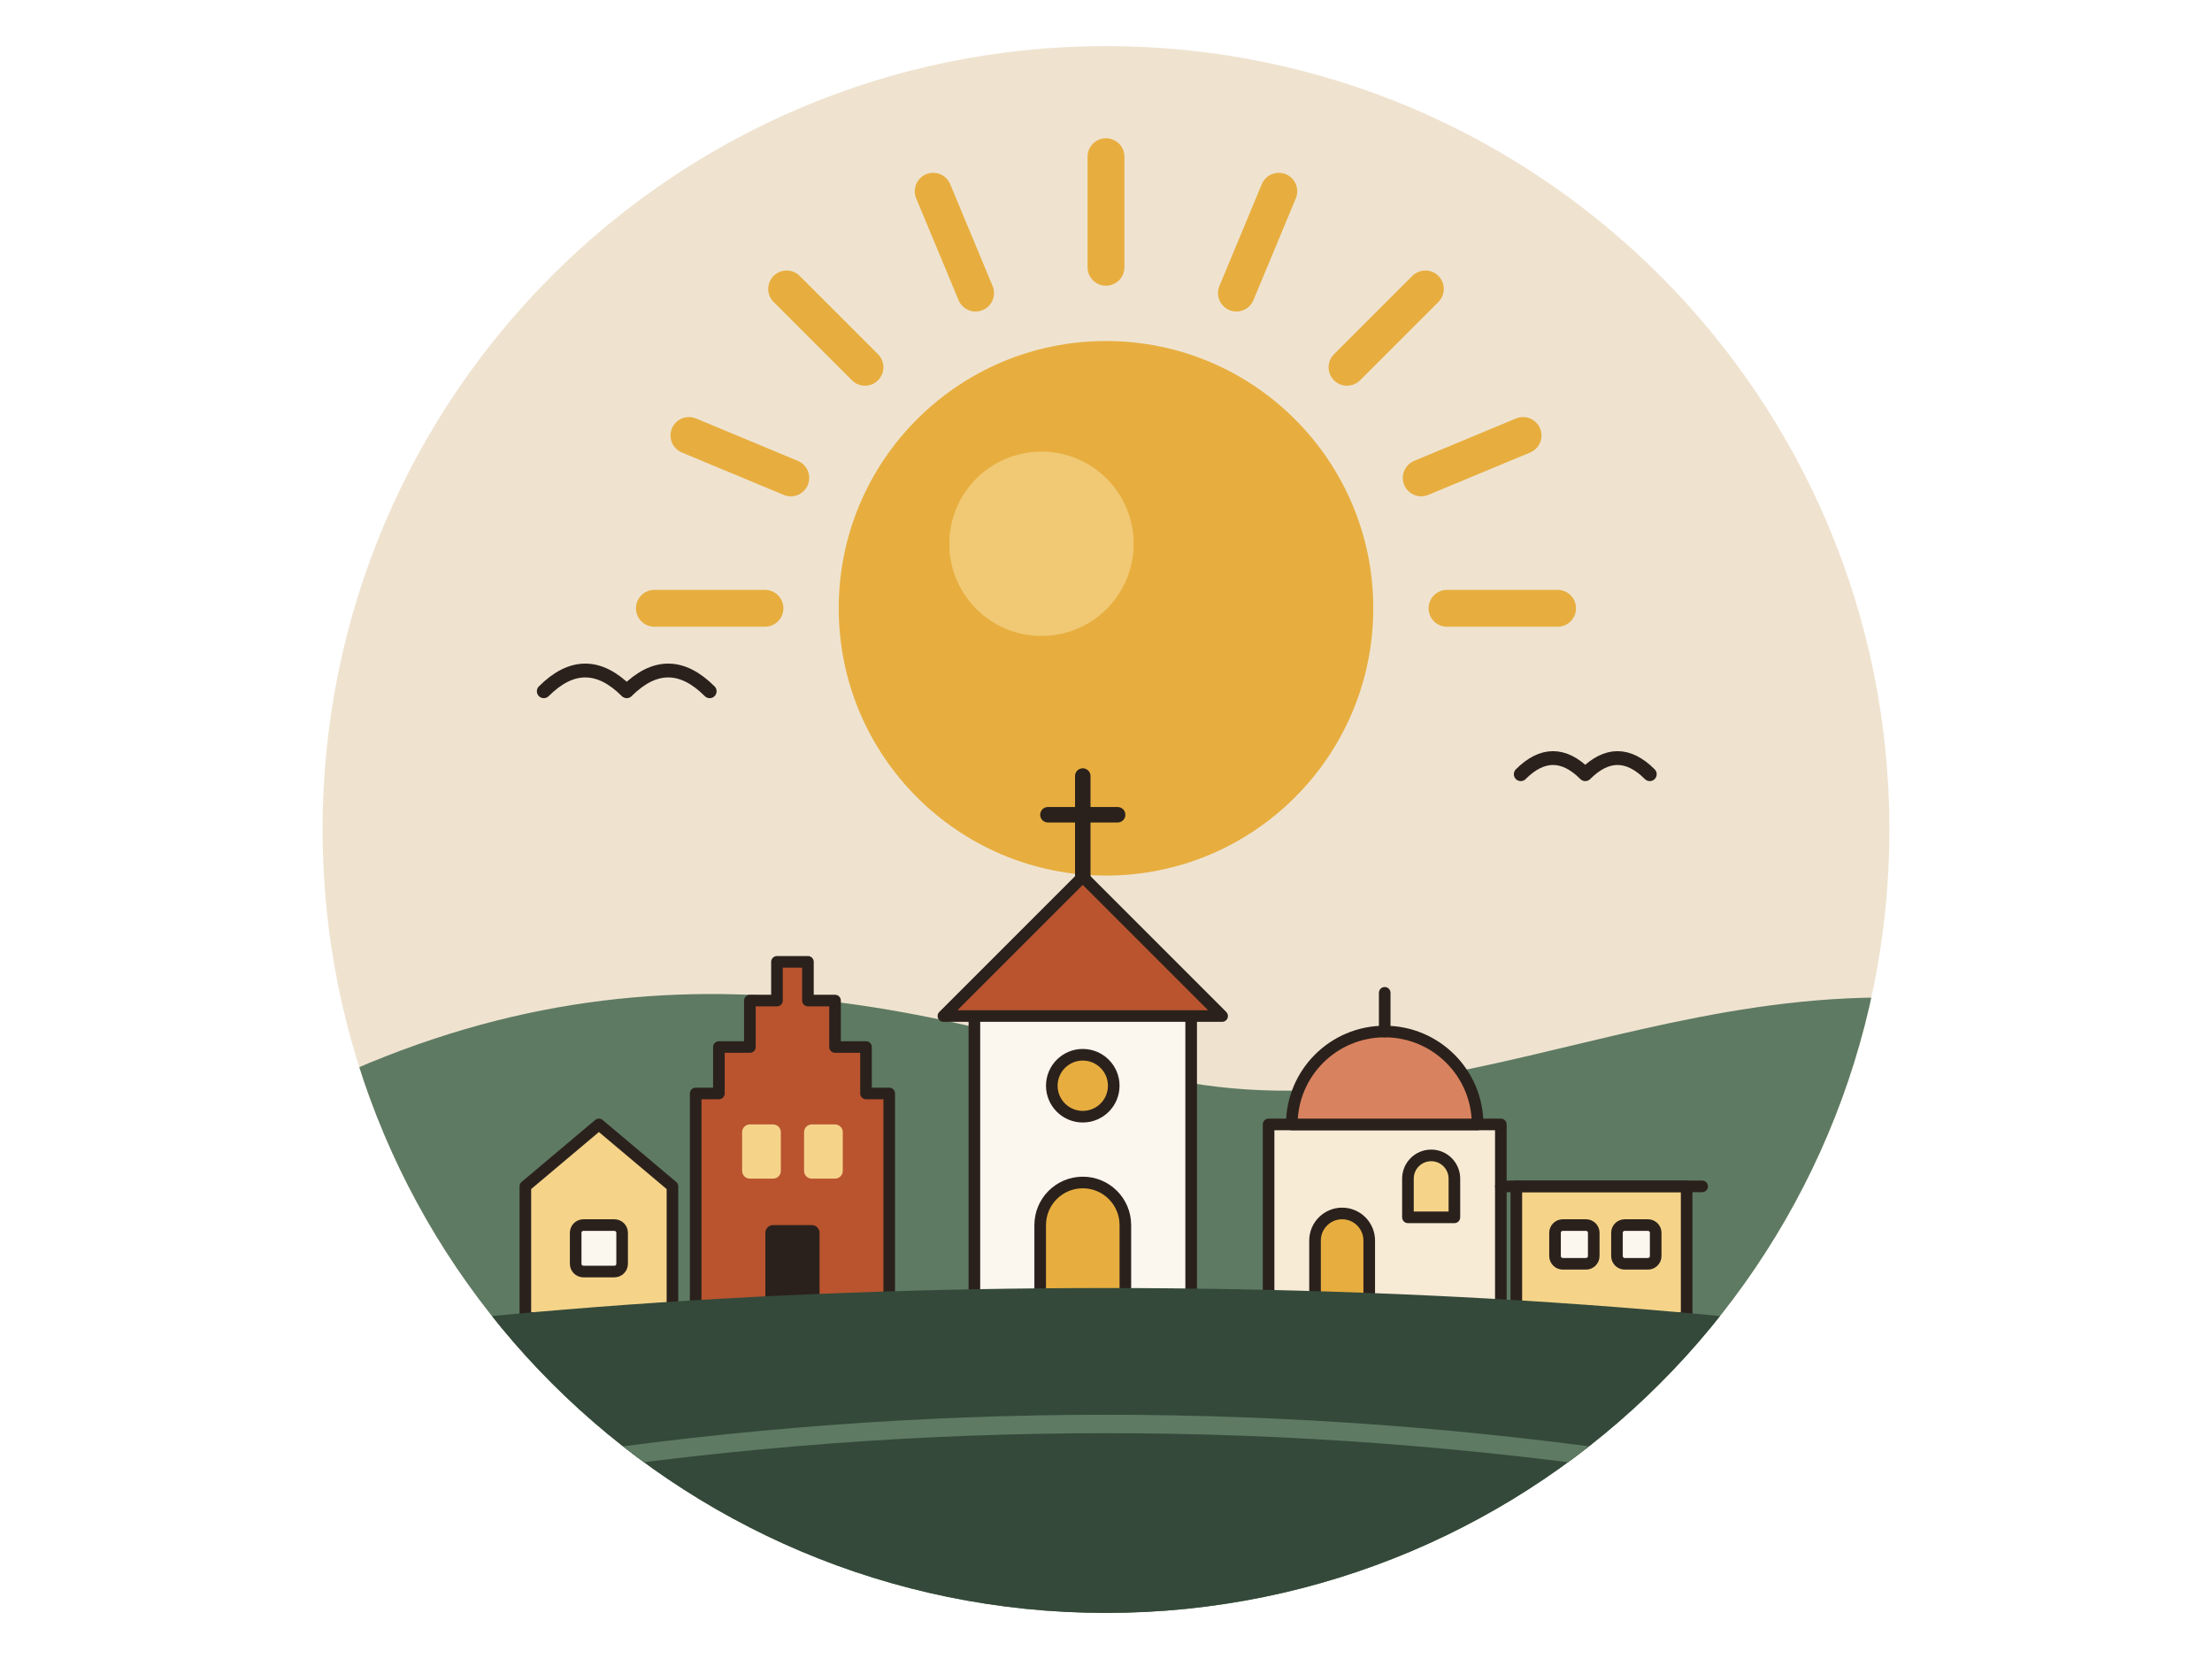
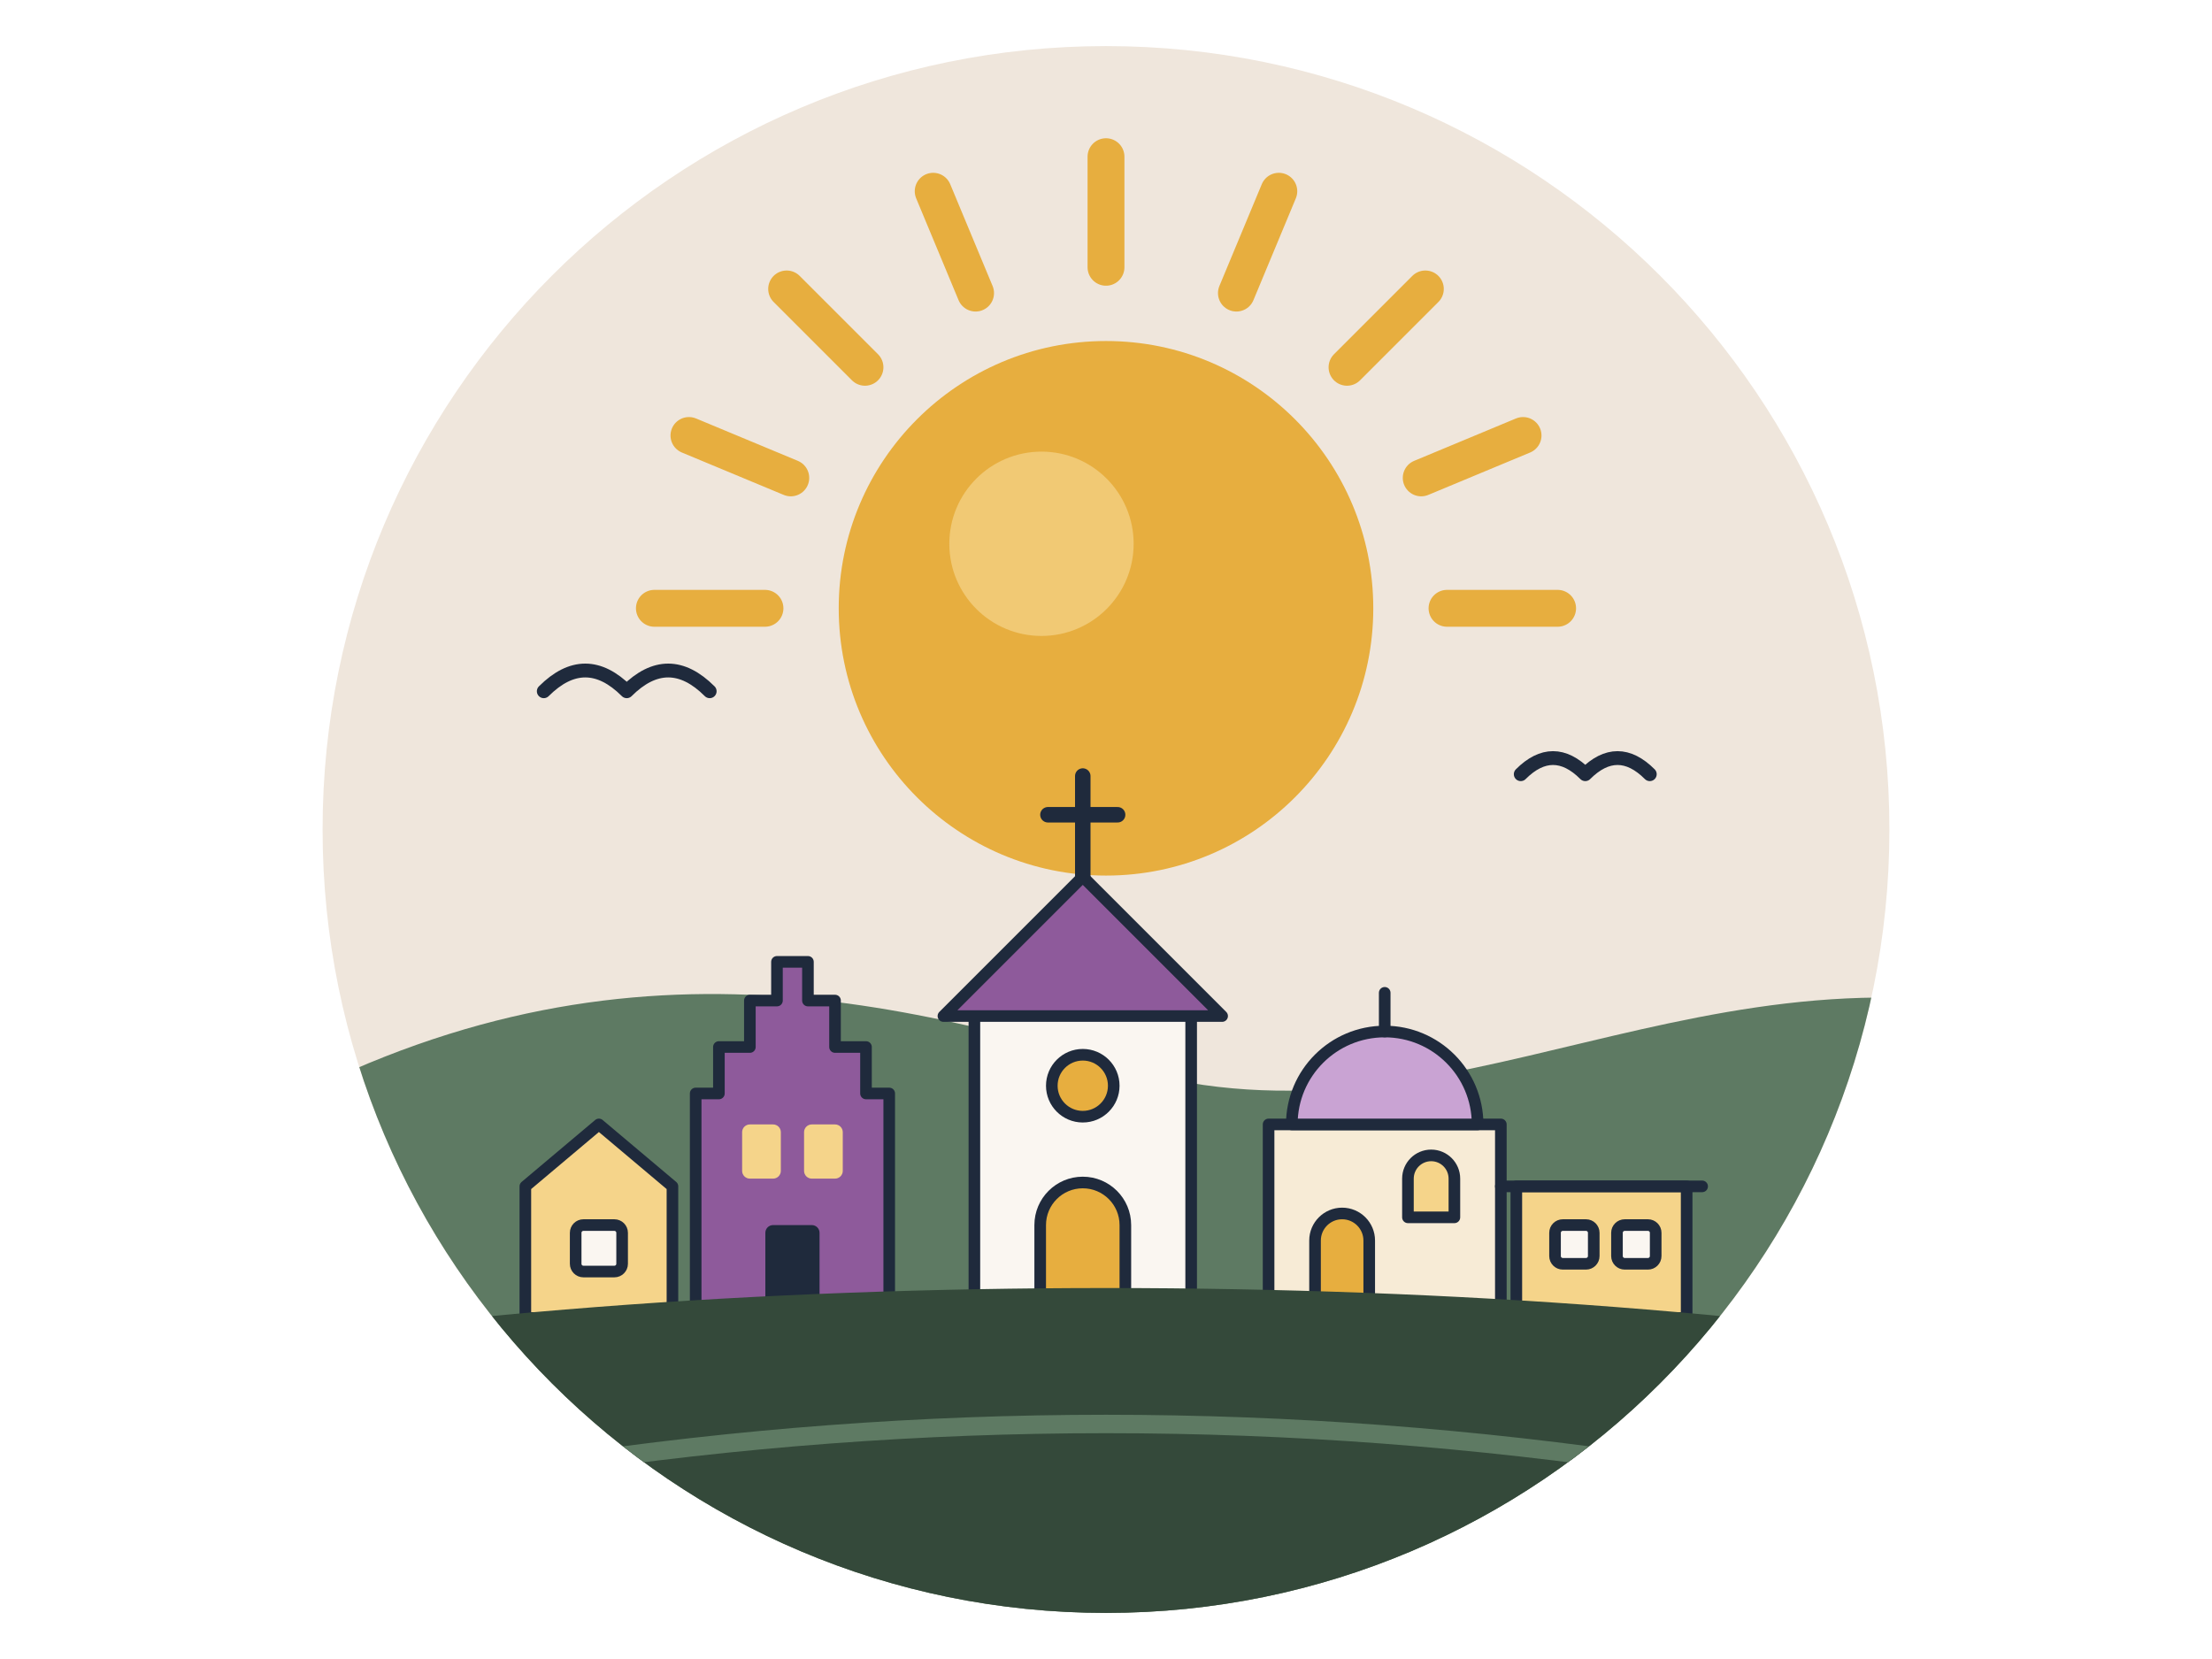
<svg xmlns="http://www.w3.org/2000/svg" viewBox="0 0 480 360" role="img" aria-label="Illustratie visie">
  <defs>
    <clipPath id="c">
      <circle cx="240" cy="180" r="170" />
    </clipPath>
  </defs>
-   <circle cx="240" cy="180" r="170" fill="#EFE3D0" />
+   <circle cx="240" cy="180" r="170" fill="#EFE6DC" />
  <g clip-path="url(#c)">
    <g stroke="#E7AE3F" stroke-width="8" stroke-linecap="round">
      <line x1="166.0" y1="132.0" x2="142.0" y2="132.0" />
      <line x1="171.6" y1="103.7" x2="149.5" y2="94.5" />
      <line x1="187.7" y1="79.7" x2="170.7" y2="62.7" />
      <line x1="211.7" y1="63.6" x2="202.5" y2="41.5" />
      <line x1="240.0" y1="58.0" x2="240.0" y2="34.0" />
      <line x1="268.3" y1="63.6" x2="277.5" y2="41.5" />
      <line x1="292.3" y1="79.7" x2="309.3" y2="62.7" />
      <line x1="308.4" y1="103.7" x2="330.5" y2="94.5" />
      <line x1="314.0" y1="132.0" x2="338.0" y2="132.0" />
    </g>
    <circle cx="240" cy="132" r="58" fill="#E7AE3F" />
    <circle cx="226" cy="118" r="20" fill="#F5D48A" opacity=".7" />
-     <path d="M118 150 q9 -9 18 0 q9 -9 18 0" fill="none" stroke="#2B211C" stroke-width="3" stroke-linejoin="round" stroke-linecap="round" />
-     <path d="M330 168 q7 -7 14 0 q7 -7 14 0" fill="none" stroke="#2B211C" stroke-width="3" stroke-linejoin="round" stroke-linecap="round" />
+     <path d="M118 150 q9 -9 18 0 q9 -9 18 0" fill="none" stroke="#1F2A3C" stroke-width="3" stroke-linejoin="round" stroke-linecap="round" />
+     <path d="M330 168 q7 -7 14 0 q7 -7 14 0" fill="none" stroke="#1F2A3C" stroke-width="3" stroke-linejoin="round" stroke-linecap="round" />
    <path d="M40 252 C120 200 185 214 245 232 C315 252 370 200 450 222 V380 H40 Z" fill="#5E7A63" />
    <g transform="translate(240 286) scale(.84) translate(-246 -286)">
-       <path d="M140 286 V228 H146 V216 H154 V204 H161 V194 H169 V204 H176 V216 H184 V228 H190 V286 Z" fill="#B9542F" stroke="#2B211C" stroke-width="3" stroke-linejoin="round" stroke-linecap="round" />
+       <path d="M140 286 V228 H146 V216 H154 V204 H161 V194 H169 V204 H176 V216 H184 V228 H190 V286 Z" fill="#8E5A9B" stroke="#1F2A3C" stroke-width="3" stroke-linejoin="round" stroke-linecap="round" />
      <rect x="152" y="236" width="10" height="14" rx="2" fill="#F5D48A" />
      <rect x="168" y="236" width="10" height="14" rx="2" fill="#F5D48A" />
-       <rect x="158" y="262" width="14" height="24" rx="2" fill="#2B211C" />
-       <path d="M96 286 V252 L115 236 L134 252 V286 Z" fill="#F5D48A" stroke="#2B211C" stroke-width="3" stroke-linejoin="round" stroke-linecap="round" />
-       <rect x="109" y="262" width="12" height="12" rx="2" fill="#FBF6EE" stroke="#2B211C" stroke-width="3" stroke-linejoin="round" stroke-linecap="round" />
-       <path d="M212 286 V206 H268 V286 Z" fill="#FBF6EE" stroke="#2B211C" stroke-width="3" stroke-linejoin="round" stroke-linecap="round" />
-       <path d="M204 208 L240 172 L276 208 Z" fill="#B9542F" stroke="#2B211C" stroke-width="3" stroke-linejoin="round" stroke-linecap="round" />
-       <path d="M240 146 V172 M231 156 H249" fill="none" stroke="#2B211C" stroke-width="4" stroke-linecap="round" />
-       <circle cx="240" cy="226" r="8" fill="#E7AE3F" stroke="#2B211C" stroke-width="3" stroke-linejoin="round" stroke-linecap="round" />
-       <path d="M229 286 V262 a11 11 0 0 1 22 0 V286 Z" fill="#E7AE3F" stroke="#2B211C" stroke-width="3" stroke-linejoin="round" stroke-linecap="round" />
-       <path d="M288 286 V236 H348 V286 Z" fill="#F7EBD6" stroke="#2B211C" stroke-width="3" stroke-linejoin="round" stroke-linecap="round" />
-       <path d="M294 236 a24 24 0 0 1 48 0 Z" fill="#D9825F" stroke="#2B211C" stroke-width="3" stroke-linejoin="round" stroke-linecap="round" />
-       <path d="M318 212 V202" stroke="#2B211C" stroke-width="3" stroke-linecap="round" />
-       <path d="M300 286 V266 a7 7 0 0 1 14 0 V286" fill="#E7AE3F" stroke="#2B211C" stroke-width="3" stroke-linejoin="round" stroke-linecap="round" />
-       <path d="M324 260 V250 a6 6 0 0 1 12 0 V260 Z" fill="#F5D48A" stroke="#2B211C" stroke-width="3" stroke-linejoin="round" stroke-linecap="round" />
-       <path d="M352 286 V252 H396 V286 Z" fill="#F5D48A" stroke="#2B211C" stroke-width="3" stroke-linejoin="round" stroke-linecap="round" />
-       <path d="M348 252 H400" stroke="#2B211C" stroke-width="3" stroke-linejoin="round" stroke-linecap="round" />
-       <rect x="362" y="262" width="10" height="10" rx="2" fill="#FBF6EE" stroke="#2B211C" stroke-width="3" stroke-linejoin="round" stroke-linecap="round" />
-       <rect x="378" y="262" width="10" height="10" rx="2" fill="#FBF6EE" stroke="#2B211C" stroke-width="3" stroke-linejoin="round" stroke-linecap="round" />
+       <rect x="158" y="262" width="14" height="24" rx="2" fill="#1F2A3C" />
+       <path d="M96 286 V252 L115 236 L134 252 V286 Z" fill="#F5D48A" stroke="#1F2A3C" stroke-width="3" stroke-linejoin="round" stroke-linecap="round" />
+       <rect x="109" y="262" width="12" height="12" rx="2" fill="#FAF6F1" stroke="#1F2A3C" stroke-width="3" stroke-linejoin="round" stroke-linecap="round" />
+       <path d="M212 286 V206 H268 V286 Z" fill="#FAF6F1" stroke="#1F2A3C" stroke-width="3" stroke-linejoin="round" stroke-linecap="round" />
+       <path d="M204 208 L240 172 L276 208 Z" fill="#8E5A9B" stroke="#1F2A3C" stroke-width="3" stroke-linejoin="round" stroke-linecap="round" />
+       <path d="M240 146 V172 M231 156 H249" fill="none" stroke="#1F2A3C" stroke-width="4" stroke-linecap="round" />
+       <circle cx="240" cy="226" r="8" fill="#E7AE3F" stroke="#1F2A3C" stroke-width="3" stroke-linejoin="round" stroke-linecap="round" />
+       <path d="M229 286 V262 a11 11 0 0 1 22 0 V286 Z" fill="#E7AE3F" stroke="#1F2A3C" stroke-width="3" stroke-linejoin="round" stroke-linecap="round" />
+       <path d="M288 286 V236 H348 V286 Z" fill="#F7EBD6" stroke="#1F2A3C" stroke-width="3" stroke-linejoin="round" stroke-linecap="round" />
+       <path d="M294 236 a24 24 0 0 1 48 0 Z" fill="#C9A3D3" stroke="#1F2A3C" stroke-width="3" stroke-linejoin="round" stroke-linecap="round" />
+       <path d="M318 212 V202" stroke="#1F2A3C" stroke-width="3" stroke-linecap="round" />
+       <path d="M300 286 V266 a7 7 0 0 1 14 0 V286" fill="#E7AE3F" stroke="#1F2A3C" stroke-width="3" stroke-linejoin="round" stroke-linecap="round" />
+       <path d="M324 260 V250 a6 6 0 0 1 12 0 V260 Z" fill="#F5D48A" stroke="#1F2A3C" stroke-width="3" stroke-linejoin="round" stroke-linecap="round" />
+       <path d="M352 286 V252 H396 V286 Z" fill="#F5D48A" stroke="#1F2A3C" stroke-width="3" stroke-linejoin="round" stroke-linecap="round" />
+       <path d="M348 252 H400" stroke="#1F2A3C" stroke-width="3" stroke-linejoin="round" stroke-linecap="round" />
+       <rect x="362" y="262" width="10" height="10" rx="2" fill="#FAF6F1" stroke="#1F2A3C" stroke-width="3" stroke-linejoin="round" stroke-linecap="round" />
+       <rect x="378" y="262" width="10" height="10" rx="2" fill="#FAF6F1" stroke="#1F2A3C" stroke-width="3" stroke-linejoin="round" stroke-linecap="round" />
    </g>
    <path d="M30 296 C150 274 330 274 450 296 V380 H30 Z" fill="#34493A" />
    <path d="M120 318 C200 306 280 306 360 318" fill="none" stroke="#5E7A63" stroke-width="4" stroke-linecap="round" />
  </g>
</svg>
